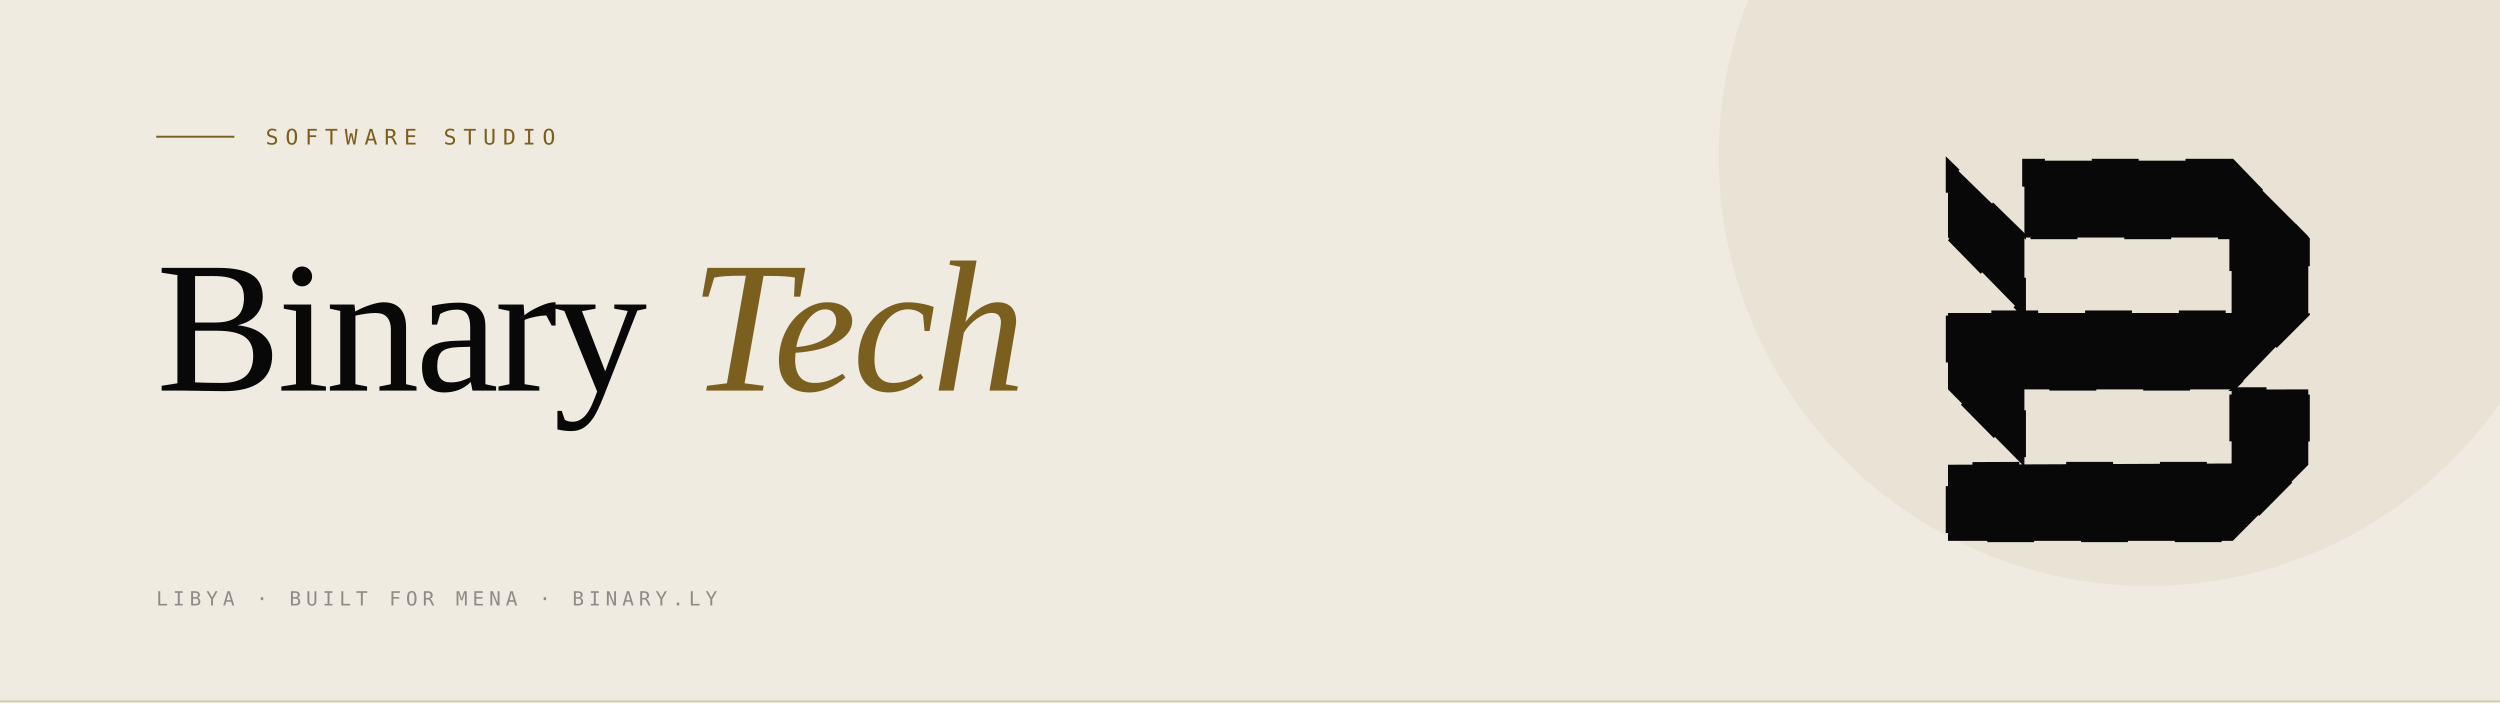
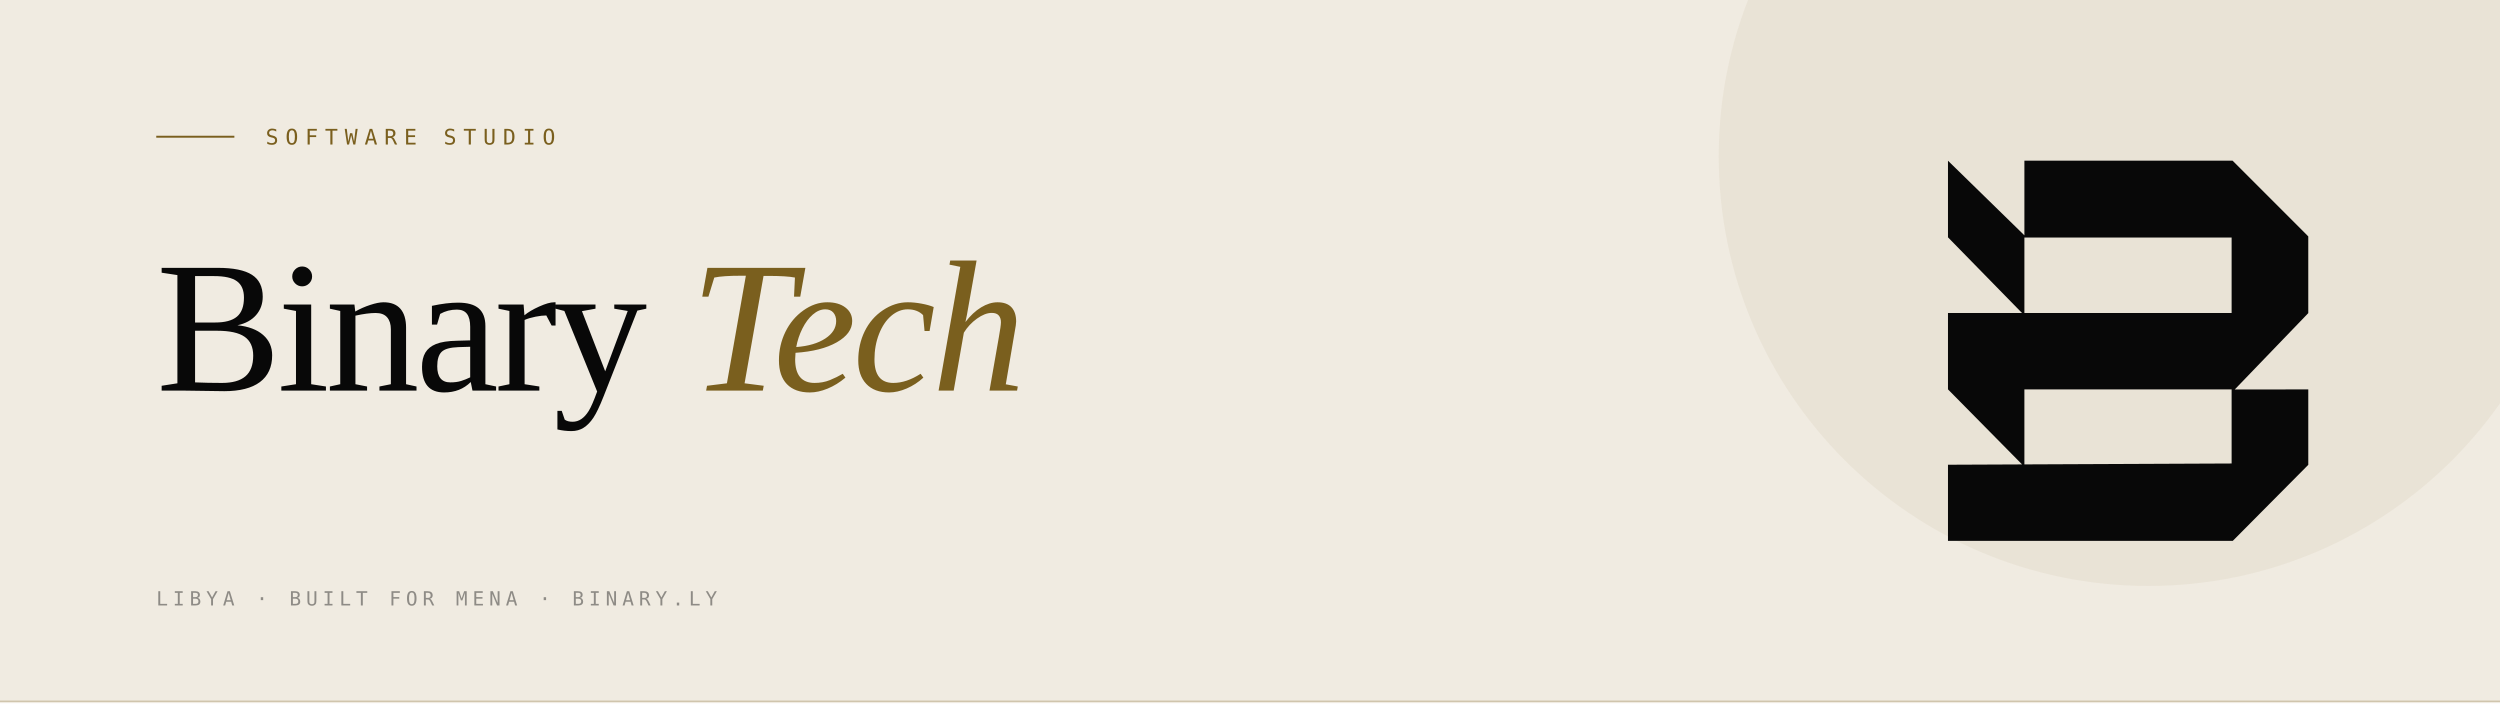
<svg xmlns="http://www.w3.org/2000/svg" viewBox="0 0 1280 360" width="1280" height="360" role="img" aria-label="Binary — Software Studio">
  <defs>
    <clipPath id="revL1">
      <rect x="80" y="226" width="0" height="28">
        <animate attributeName="width" values="0;0;510;510;0;0" keyTimes="0;0.005;0.06;0.215;0.22;1" dur="24s" repeatCount="indefinite" />
      </rect>
    </clipPath>
    <clipPath id="revL2">
      <rect x="80" y="226" width="0" height="28">
        <animate attributeName="width" values="0;0;395;395;0;0" keyTimes="0;0.255;0.31;0.465;0.47;1" dur="24s" repeatCount="indefinite" />
      </rect>
    </clipPath>
    <clipPath id="revL3">
      <rect x="80" y="226" width="0" height="28">
        <animate attributeName="width" values="0;0;325;325;0;0" keyTimes="0;0.505;0.555;0.715;0.72;1" dur="24s" repeatCount="indefinite" />
      </rect>
    </clipPath>
    <clipPath id="revL4">
      <rect x="80" y="226" width="0" height="28">
        <animate attributeName="width" values="0;0;365;365;0;0" keyTimes="0;0.755;0.81;0.965;0.97;1" dur="24s" repeatCount="indefinite" />
      </rect>
    </clipPath>
  </defs>
  <rect width="1280" height="360" fill="#F0EBE1" />
  <circle cx="1100" cy="80" r="220" fill="#7A5F1E" opacity="0.06" />
  <g transform="translate(80, 70)">
    <line x1="0" y1="0" x2="40" y2="0" stroke="#7A5F1E" stroke-width="1" />
    <text x="56" y="4" font-family="'SF Mono', 'Menlo', 'Consolas', monospace" font-size="11" letter-spacing="3.5" fill="#7A5F1E">SOFTWARE STUDIO</text>
  </g>
  <g transform="translate(80, 200)">
    <text font-family="Georgia, 'Times New Roman', serif" font-size="96" fill="#080808" letter-spacing="-2">
      Binary <tspan font-style="italic" fill="#7A5F1E">Tech</tspan>
    </text>
  </g>
  <g font-family="Georgia, 'Times New Roman', serif" font-size="20" fill="rgba(8,8,8,0.78)" font-style="italic">
    <g opacity="1">
      <animate attributeName="opacity" values="0;1;1;0;0" keyTimes="0;0.005;0.215;0.22;1" dur="24s" repeatCount="indefinite" />
      <text x="80" y="245" clip-path="url(#revL1)">Transforming ideas into powerful digital solutions.</text>
    </g>
    <g opacity="0">
      <animate attributeName="opacity" values="0;0;1;1;0;0" keyTimes="0;0.255;0.26;0.465;0.47;1" dur="24s" repeatCount="indefinite" />
      <text x="80" y="245" clip-path="url(#revL2)">Precision over speed. Open by default.</text>
    </g>
    <g opacity="0">
      <animate attributeName="opacity" values="0;0;1;1;0;0" keyTimes="0;0.505;0.51;0.715;0.72;1" dur="24s" repeatCount="indefinite" />
      <text x="80" y="245" clip-path="url(#revL3)">Built in Libya. Shipped to MENA.</text>
    </g>
    <g opacity="0">
      <animate attributeName="opacity" values="0;0;1;1;0;0" keyTimes="0;0.755;0.76;0.965;0.97;1" dur="24s" repeatCount="indefinite" />
      <text x="80" y="245" clip-path="url(#revL4)">We craft instruments, not just code.</text>
    </g>
  </g>
  <g transform="translate(80, 310)">
    <text font-family="'SF Mono', 'Menlo', 'Consolas', monospace" font-size="10" letter-spacing="2.5" fill="rgba(8,8,8,0.42)">
      LIBYA  ·  BUILT FOR MENA  ·  BINARY.LY
    </text>
  </g>
  <g transform="translate(960, 50) scale(0.24)">
-     <path d="M 762.5,134.44 h -444.5 v 159.3 l -163.03,-159.2 v 163.41 l 157.9,161.41 L 318,458 v -160 h 442 v 160 h -442 L 313,458 h -157.9 v 162.97 l 158.06,160.1 L 318,781 v -160 h 442 v 160 h -442 L 313,781 l -158.06,0.69 v 162.47 h 607.53 l 161.12,-162.27 v -160 h -160 l 160,-160 v -160 L 762.5,134.44 Z" fill="none" stroke="#080808" stroke-width="8" pathLength="100" stroke-dasharray="100" stroke-dashoffset="0">
-       <animate attributeName="stroke-dashoffset" from="100" to="0" dur="2.4s" begin="0.3s" fill="freeze" />
-       <animate attributeName="stroke-opacity" from="1" to="0" begin="2.6s" dur="0.6s" fill="freeze" />
+     <path d="M 762.5,134.44 h -444.5 v 159.3 l -163.03,-159.2 v 163.41 l 157.9,161.41 L 318,458 v -160 h 442 v 160 h -442 L 313,458 h -157.9 v 162.97 l 158.06,160.1 L 318,781 v -160 h 442 v 160 h -442 L 313,781 l -158.06,0.69 v 162.47 h 607.53 l 161.12,-162.27 v -160 h -160 l 160,-160 v -160 L 762.5,134.44 Z" fill="none" stroke="#080808" stroke-width="8" pathLength="100" stroke-dasharray="100" stroke-dashoffset="0" stroke-opacity="0">
+       <animate attributeName="stroke-dashoffset" values="100;100;0;0" keyTimes="0;0.1;0.8;1" dur="3s" fill="freeze" />
+       <animate attributeName="stroke-opacity" values="1;1;0" keyTimes="0;0.8;1" dur="3s" fill="freeze" />
    </path>
    <path d="M924.32,622.42l-156.86.13,156.86-162.88v-163.68l-161.51-161.56h-444.1v159.3l-163.03-159.2v163.41l157.9,161.41h-157.9s0,162.97,0,162.97l158.06,160.1-158.06.69v162.47h607.53l161.12-162.27v-160.88ZM318.71,298.42h442.08v160.92h-442.08v-160.92ZM760.79,780.45l-442.08,1.94-.02-159.97h442.1v158.03Z" fill="#080808" fill-opacity="1">
-       <animate attributeName="fill-opacity" from="0" to="1" begin="2.4s" dur="0.7s" fill="freeze" />
+       <animate attributeName="fill-opacity" values="0;0;1" keyTimes="0;0.8;1" dur="3s" fill="freeze" />
    </path>
  </g>
  <line x1="0" y1="359" x2="1280" y2="359" stroke="#7A5F1E" stroke-width="0.5" opacity="0.4" />
</svg>
